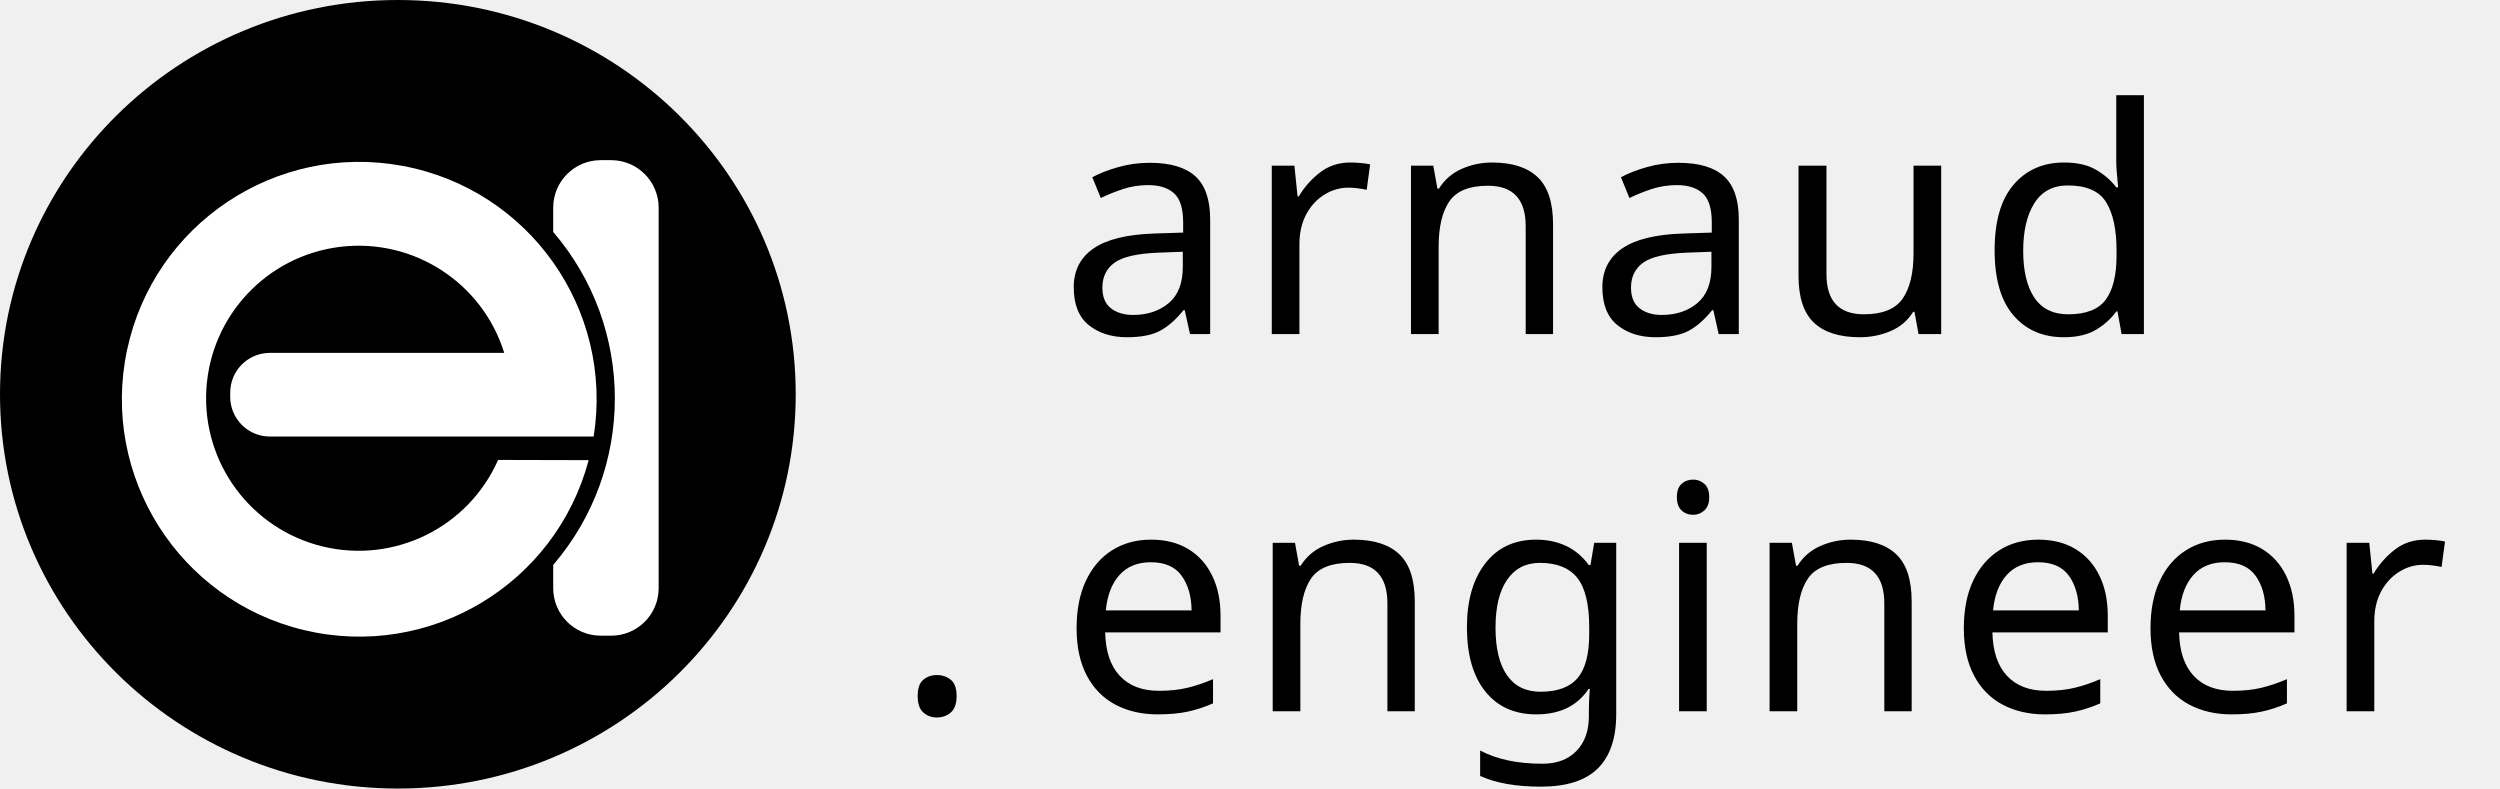
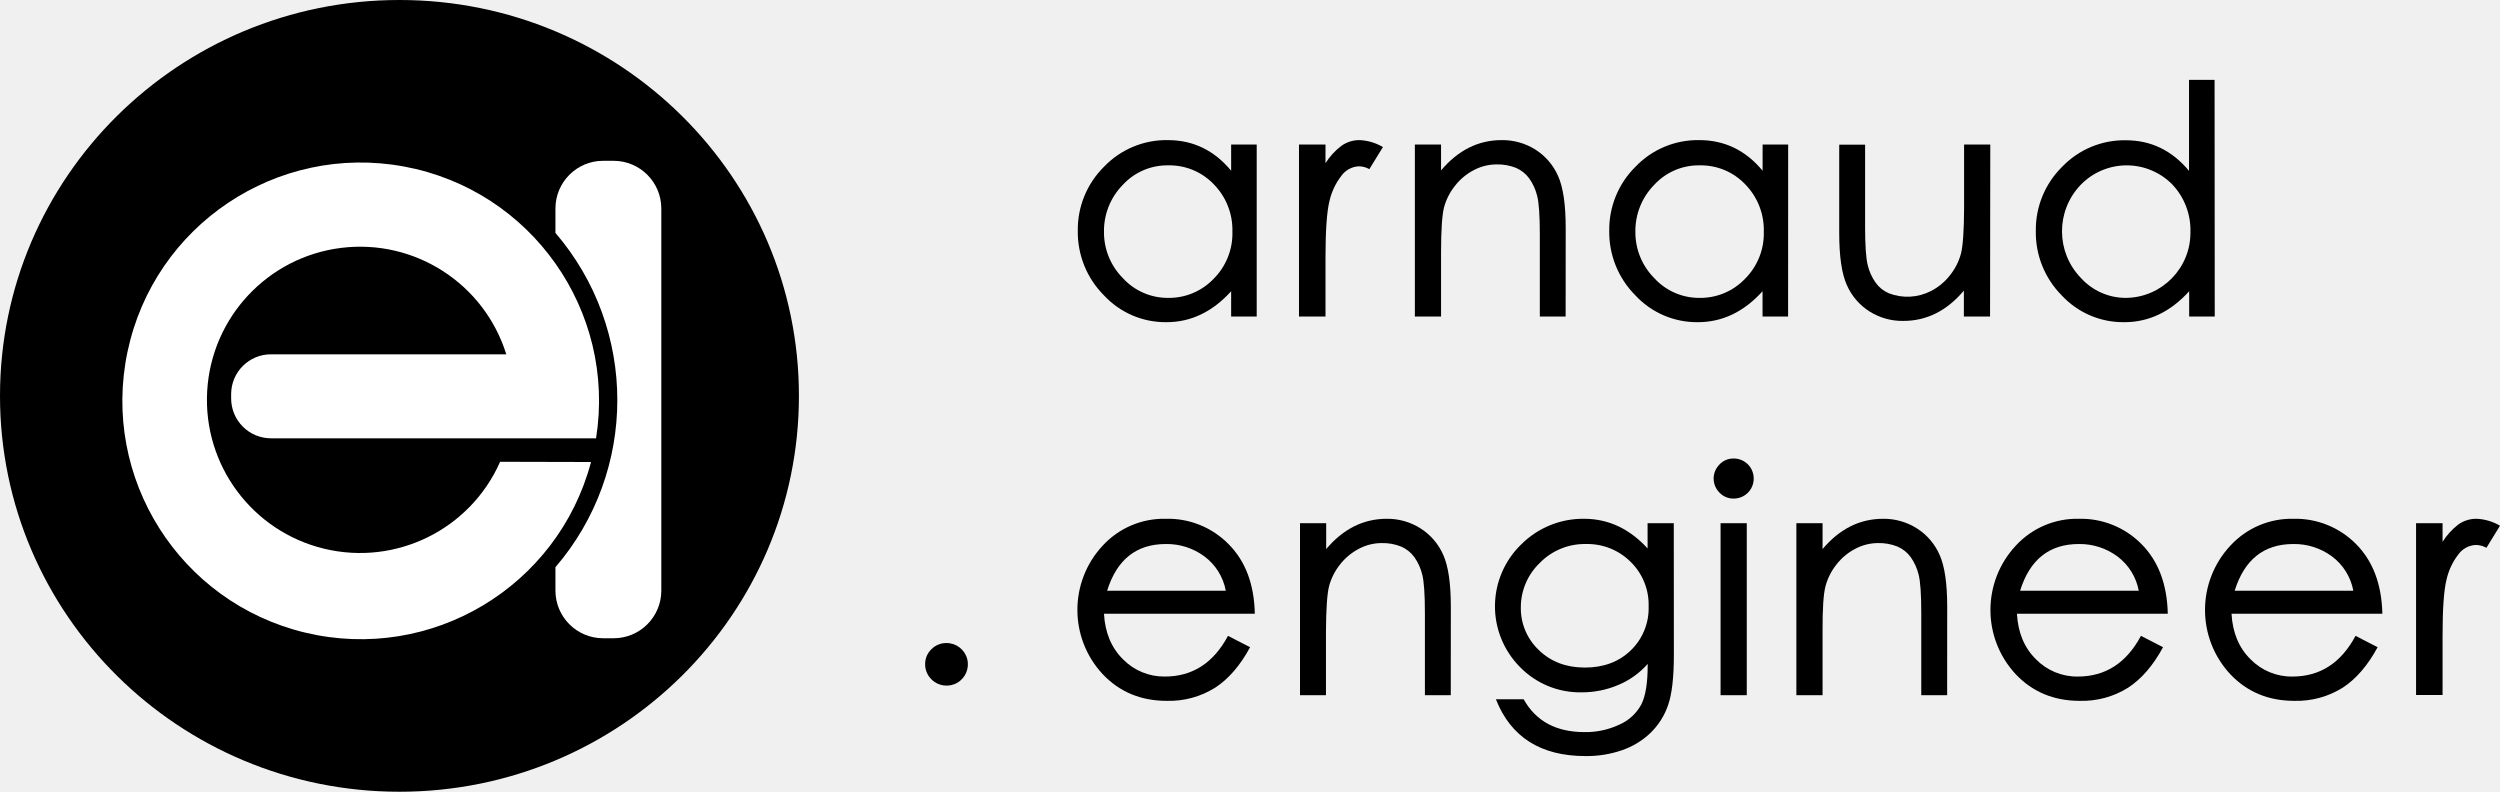
- <svg xmlns="http://www.w3.org/2000/svg" id="Calque_1" data-name="Calque 1" viewBox="0 0 795.45 250.9">
+ <svg xmlns="http://www.w3.org/2000/svg" id="Draw" viewBox="0 0 792.25 250.9">
  <defs>
-     <style>.cls-1{fill:#fff;}.cls-2{font-size:100px;font-family:STHeitiTC-Medium, Heiti TC;font-weight:500;letter-spacing:0.03em;}</style>
+     <style>.cls-1{fill:#fff;}</style>
  </defs>
  <ellipse cx="126.59" cy="125.45" rx="126.59" ry="125.45" />
  <path class="cls-1" d="M195.49,50.06h-3.34a15.11,15.11,0,0,0-15.1,15.11h0v7.74a81.34,81.34,0,0,1,0,105.94v7.41a15.1,15.1,0,0,0,15.1,15.1h3.34a15.1,15.1,0,0,0,15.11-15.1h0V65.18a15.12,15.12,0,0,0-15.1-15.12Z" transform="translate(-1.03 0.9)" />
  <path class="cls-1" d="M159.52,145.44a48.53,48.53,0,1,1,1.95-34.06H86.92A12.63,12.63,0,0,0,74.28,124v1.32A12.63,12.63,0,0,0,86.92,138h82v0h21a75.52,75.52,0,1,0-1.59,7.51Z" transform="translate(-1.03 0.9)" />
-   <text class="cls-2" transform="translate(337.05 106.3)">arnaud<tspan x="0" y="120">engineer</tspan>
-   </text>
-   <text class="cls-2" transform="translate(284.78 226.88)">.</text>
+   <path d="M399.28,99.4h-8.1v-8q-8.9,9.81-20.5,9.8a26.6,26.6,0,0,1-19.85-8.55,28.36,28.36,0,0,1-8.25-20.4,28,28,0,0,1,8.3-20.3,27.34,27.34,0,0,1,20.25-8.45q12,0,20.05,9.7V44.9h8.1Zm-28-5.9a19.51,19.51,0,0,0,14.3-6,20.29,20.29,0,0,0,6-15,20.64,20.64,0,0,0-5.9-15,19.41,19.41,0,0,0-14.45-6,19.14,19.14,0,0,0-14.45,6.25,20.81,20.81,0,0,0-5.9,14.75,20.58,20.58,0,0,0,6,14.75A19.24,19.24,0,0,0,371.28,93.5Z" transform="translate(-1.03 0.9)" />
+   <path d="M439.28,45.7l-4.3,7a7,7,0,0,0-3.3-.9,7.22,7.22,0,0,0-5.6,3.05,20.52,20.52,0,0,0-3.75,8q-1.24,5-1.25,17.85V99.4h-8.4V44.9h8.4v5.9a21.25,21.25,0,0,1,5.05-5.5,9.83,9.83,0,0,1,5.8-1.8A16,16,0,0,1,439.28,45.7Z" transform="translate(-1.03 0.9)" />
+   <path d="M497.18,99.4H489v-26q0-9-.85-12.25a16.21,16.21,0,0,0-2.5-5.5,10.12,10.12,0,0,0-4.2-3.35,15.7,15.7,0,0,0-6.2-1.1,15.47,15.47,0,0,0-7.15,1.8,18.1,18.1,0,0,0-6,5,18.73,18.73,0,0,0-3.45,6.8q-.94,3.6-.95,14.4V99.4h-8.3V44.9h8.3v8.2q8.1-9.6,19.2-9.6a19.57,19.57,0,0,1,10.7,3,18.92,18.92,0,0,1,7.2,8.4q2.4,5.36,2.4,16.45Z" transform="translate(-1.03 0.9)" />
+   <path d="M567.68,99.4h-8.1v-8q-8.9,9.81-20.5,9.8a26.6,26.6,0,0,1-19.85-8.55A28.36,28.36,0,0,1,511,72.25a28,28,0,0,1,8.3-20.3,27.31,27.31,0,0,1,20.25-8.45q12,0,20.05,9.7V44.9h8.1Zm-28-5.9a19.53,19.53,0,0,0,14.3-6,20.29,20.29,0,0,0,6-15,20.68,20.68,0,0,0-5.9-15,19.41,19.41,0,0,0-14.45-6,19.12,19.12,0,0,0-14.45,6.25,20.81,20.81,0,0,0-5.9,14.75,20.58,20.58,0,0,0,6,14.75A19.24,19.24,0,0,0,539.68,93.5Z" transform="translate(-1.03 0.9)" />
+   <path d="M631.68,99.4h-8.3V91.2q-8.1,9.6-19.2,9.6a19.49,19.49,0,0,1-10.7-3,18.82,18.82,0,0,1-7.2-8.4q-2.4-5.34-2.4-16.45v-28h8.2v26q0,9,.85,12.25a16.12,16.12,0,0,0,2.5,5.5,10,10,0,0,0,4.2,3.35A16.31,16.31,0,0,0,613,91.3a18,18,0,0,0,6-5,18.65,18.65,0,0,0,3.45-6.8q.95-3.6,1-14.4V44.9h8.3Z" transform="translate(-1.03 0.9)" />
+   <path d="M702.88,99.4h-8.1v-8q-8.91,9.81-20.55,9.8a26.54,26.54,0,0,1-19.85-8.5,28.3,28.3,0,0,1-8.2-20.4A28,28,0,0,1,654.48,52a27.31,27.31,0,0,1,20.25-8.45q11.94,0,20,9.7V24.4h8.1Zm-28-5.9a20.66,20.66,0,0,0,20.3-20.85,21.09,21.09,0,0,0-5.75-15.1,20.29,20.29,0,0,0-29.1.2,21.26,21.26,0,0,0,.15,29.45A19.18,19.18,0,0,0,674.88,93.5Z" transform="translate(-1.03 0.9)" />
+   <path d="M398.68,193.6h-47.8q.51,9,6.05,14.45a18.23,18.23,0,0,0,13.25,5.45q13.11,0,20-12.9l7,3.6q-4.69,8.7-11.1,12.85a27.45,27.45,0,0,1-15.3,4.15q-12.3,0-20.3-8.45a29.88,29.88,0,0,1,0-40.75,26.4,26.4,0,0,1,20-8.5,26.94,26.94,0,0,1,19.9,8.05Q398.39,179.6,398.68,193.6Zm-9.2-7.3a17.55,17.55,0,0,0-6.8-10.9,20,20,0,0,0-12.2-3.9q-14,0-18.6,14.8Z" transform="translate(-1.03 0.9)" />
+   <path d="M460.78,219.4h-8.2v-26q0-9-.85-12.25a16,16,0,0,0-2.5-5.5,10.12,10.12,0,0,0-4.2-3.35,15.7,15.7,0,0,0-6.2-1.1,15.47,15.47,0,0,0-7.15,1.8,18.1,18.1,0,0,0-6,5,18.73,18.73,0,0,0-3.45,6.8q-.94,3.6-1,14.4v20.2H413V164.9h8.3v8.2q8.1-9.6,19.2-9.6a19.55,19.55,0,0,1,10.7,3.05,18.92,18.92,0,0,1,7.2,8.4q2.4,5.36,2.4,16.45Z" transform="translate(-1.03 0.9)" />
+   <path d="M531.48,206.6q0,10.8-1.85,16a22.34,22.34,0,0,1-5.6,8.8,24.57,24.57,0,0,1-9,5.45,34.38,34.38,0,0,1-11.55,1.85q-21.3,0-28.4-18h8.8q5.81,10.41,19.3,10.4a24.93,24.93,0,0,0,11.1-2.4,14.39,14.39,0,0,0,6.9-6.4q2-4,2-12.3v-.5a25.44,25.44,0,0,1-9.4,6.7,29.17,29.17,0,0,1-11.4,2.3,26.55,26.55,0,0,1-19.75-8.1,27.29,27.29,0,0,1,.45-38.75A27.69,27.69,0,0,1,503,163.5q11.55,0,20.15,9.4v-8h8.3Zm-8-15.3a19,19,0,0,0-5.75-14.2,19.39,19.39,0,0,0-14.05-5.6,19.87,19.87,0,0,0-14.75,6.05,19.43,19.43,0,0,0-5.95,14,18.18,18.18,0,0,0,5.7,13.55q5.7,5.55,14.6,5.55t14.55-5.45A18.51,18.51,0,0,0,523.48,191.3Z" transform="translate(-1.03 0.9)" />
+   <path d="M550.38,144.4a6.32,6.32,0,0,1,6.4,6.35,6.32,6.32,0,0,1-6.35,6.35,6,6,0,0,1-4.5-1.9,6.28,6.28,0,0,1,0-8.9A6,6,0,0,1,550.38,144.4Zm4.2,75h-8.3V164.9h8.3Z" transform="translate(-1.03 0.9)" />
+   <path d="M618.08,219.4h-8.2v-26q0-9-.85-12.25a16.21,16.21,0,0,0-2.5-5.5,10.12,10.12,0,0,0-4.2-3.35,15.7,15.7,0,0,0-6.2-1.1A15.47,15.47,0,0,0,589,173a17.9,17.9,0,0,0-6,5,18.73,18.73,0,0,0-3.45,6.8q-1,3.6-.95,14.4v20.2h-8.3V164.9h8.3v8.2q8.1-9.6,19.2-9.6a19.57,19.57,0,0,1,10.7,3.05,18.92,18.92,0,0,1,7.2,8.4q2.4,5.36,2.4,16.45Z" transform="translate(-1.03 0.9)" />
+   <path d="M688,193.6h-47.8q.5,9,6.05,14.45a18.21,18.21,0,0,0,13.25,5.45q13.1,0,20-12.9l7,3.6q-4.71,8.7-11.1,12.85a27.49,27.49,0,0,1-15.3,4.15q-12.3,0-20.3-8.45a29.88,29.88,0,0,1,.05-40.75,26.37,26.37,0,0,1,19.95-8.5,27,27,0,0,1,19.9,8.05Q687.68,179.6,688,193.6Zm-9.2-7.3a17.59,17.59,0,0,0-6.8-10.9,20.06,20.06,0,0,0-12.2-3.9q-14,0-18.6,14.8Z" transform="translate(-1.03 0.9)" />
+   <path d="M756,193.6h-47.8q.5,9,6.05,14.45a18.21,18.21,0,0,0,13.25,5.45q13.1,0,20-12.9l7,3.6q-4.71,8.7-11.1,12.85a27.49,27.49,0,0,1-15.3,4.15q-12.3,0-20.3-8.45a29.88,29.88,0,0,1,.05-40.75,26.37,26.37,0,0,1,19.95-8.5,27,27,0,0,1,19.9,8.05Q755.68,179.6,756,193.6Zm-9.2-7.3a17.59,17.59,0,0,0-6.8-10.9,20.06,20.06,0,0,0-12.2-3.9q-14,0-18.6,14.8Z" transform="translate(-1.03 0.9)" />
+   <path d="M793.28,165.7l-4.3,7a7.08,7.08,0,0,0-3.3-.9,7.19,7.19,0,0,0-5.6,3,20.24,20.24,0,0,0-3.75,8q-1.26,5-1.25,17.85v18.7h-8.4V164.9h8.4v5.9a21.07,21.07,0,0,1,5-5.5,9.8,9.8,0,0,1,5.8-1.8A16,16,0,0,1,793.28,165.7Z" transform="translate(-1.03 0.9)" />
+   <path d="M300.91,202.88a6.75,6.75,0,1,1-4.7,11.5,6.55,6.55,0,0,1-2-4.8,6.39,6.39,0,0,1,2-4.75A6.51,6.51,0,0,1,300.91,202.88Z" transform="translate(-1.03 0.9)" />
</svg>
